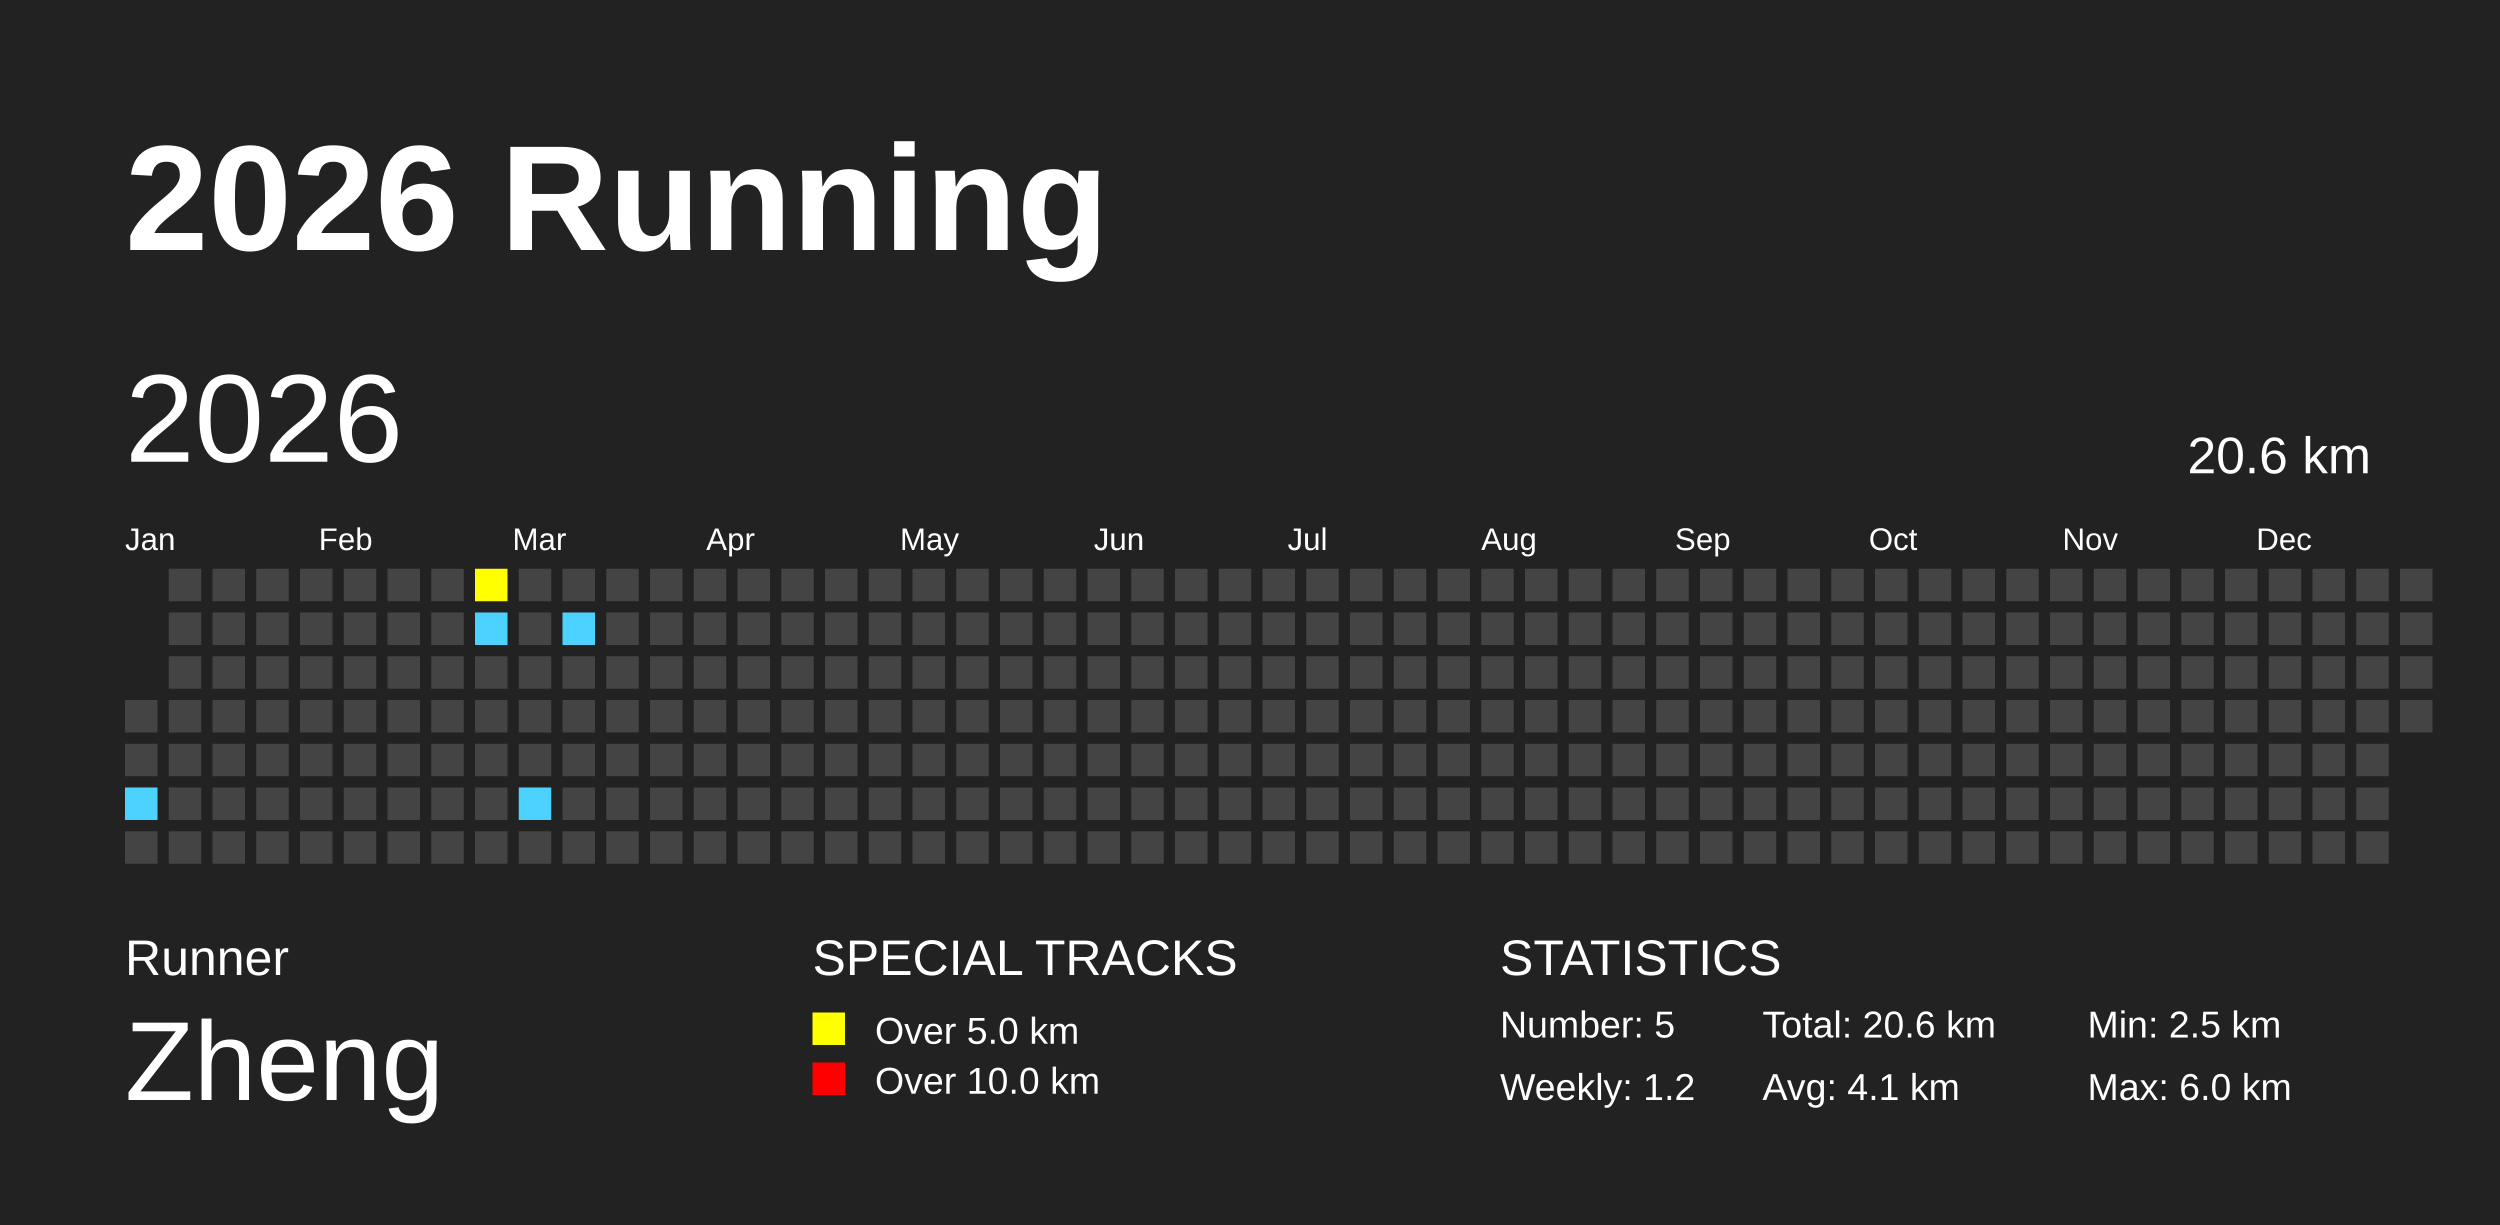
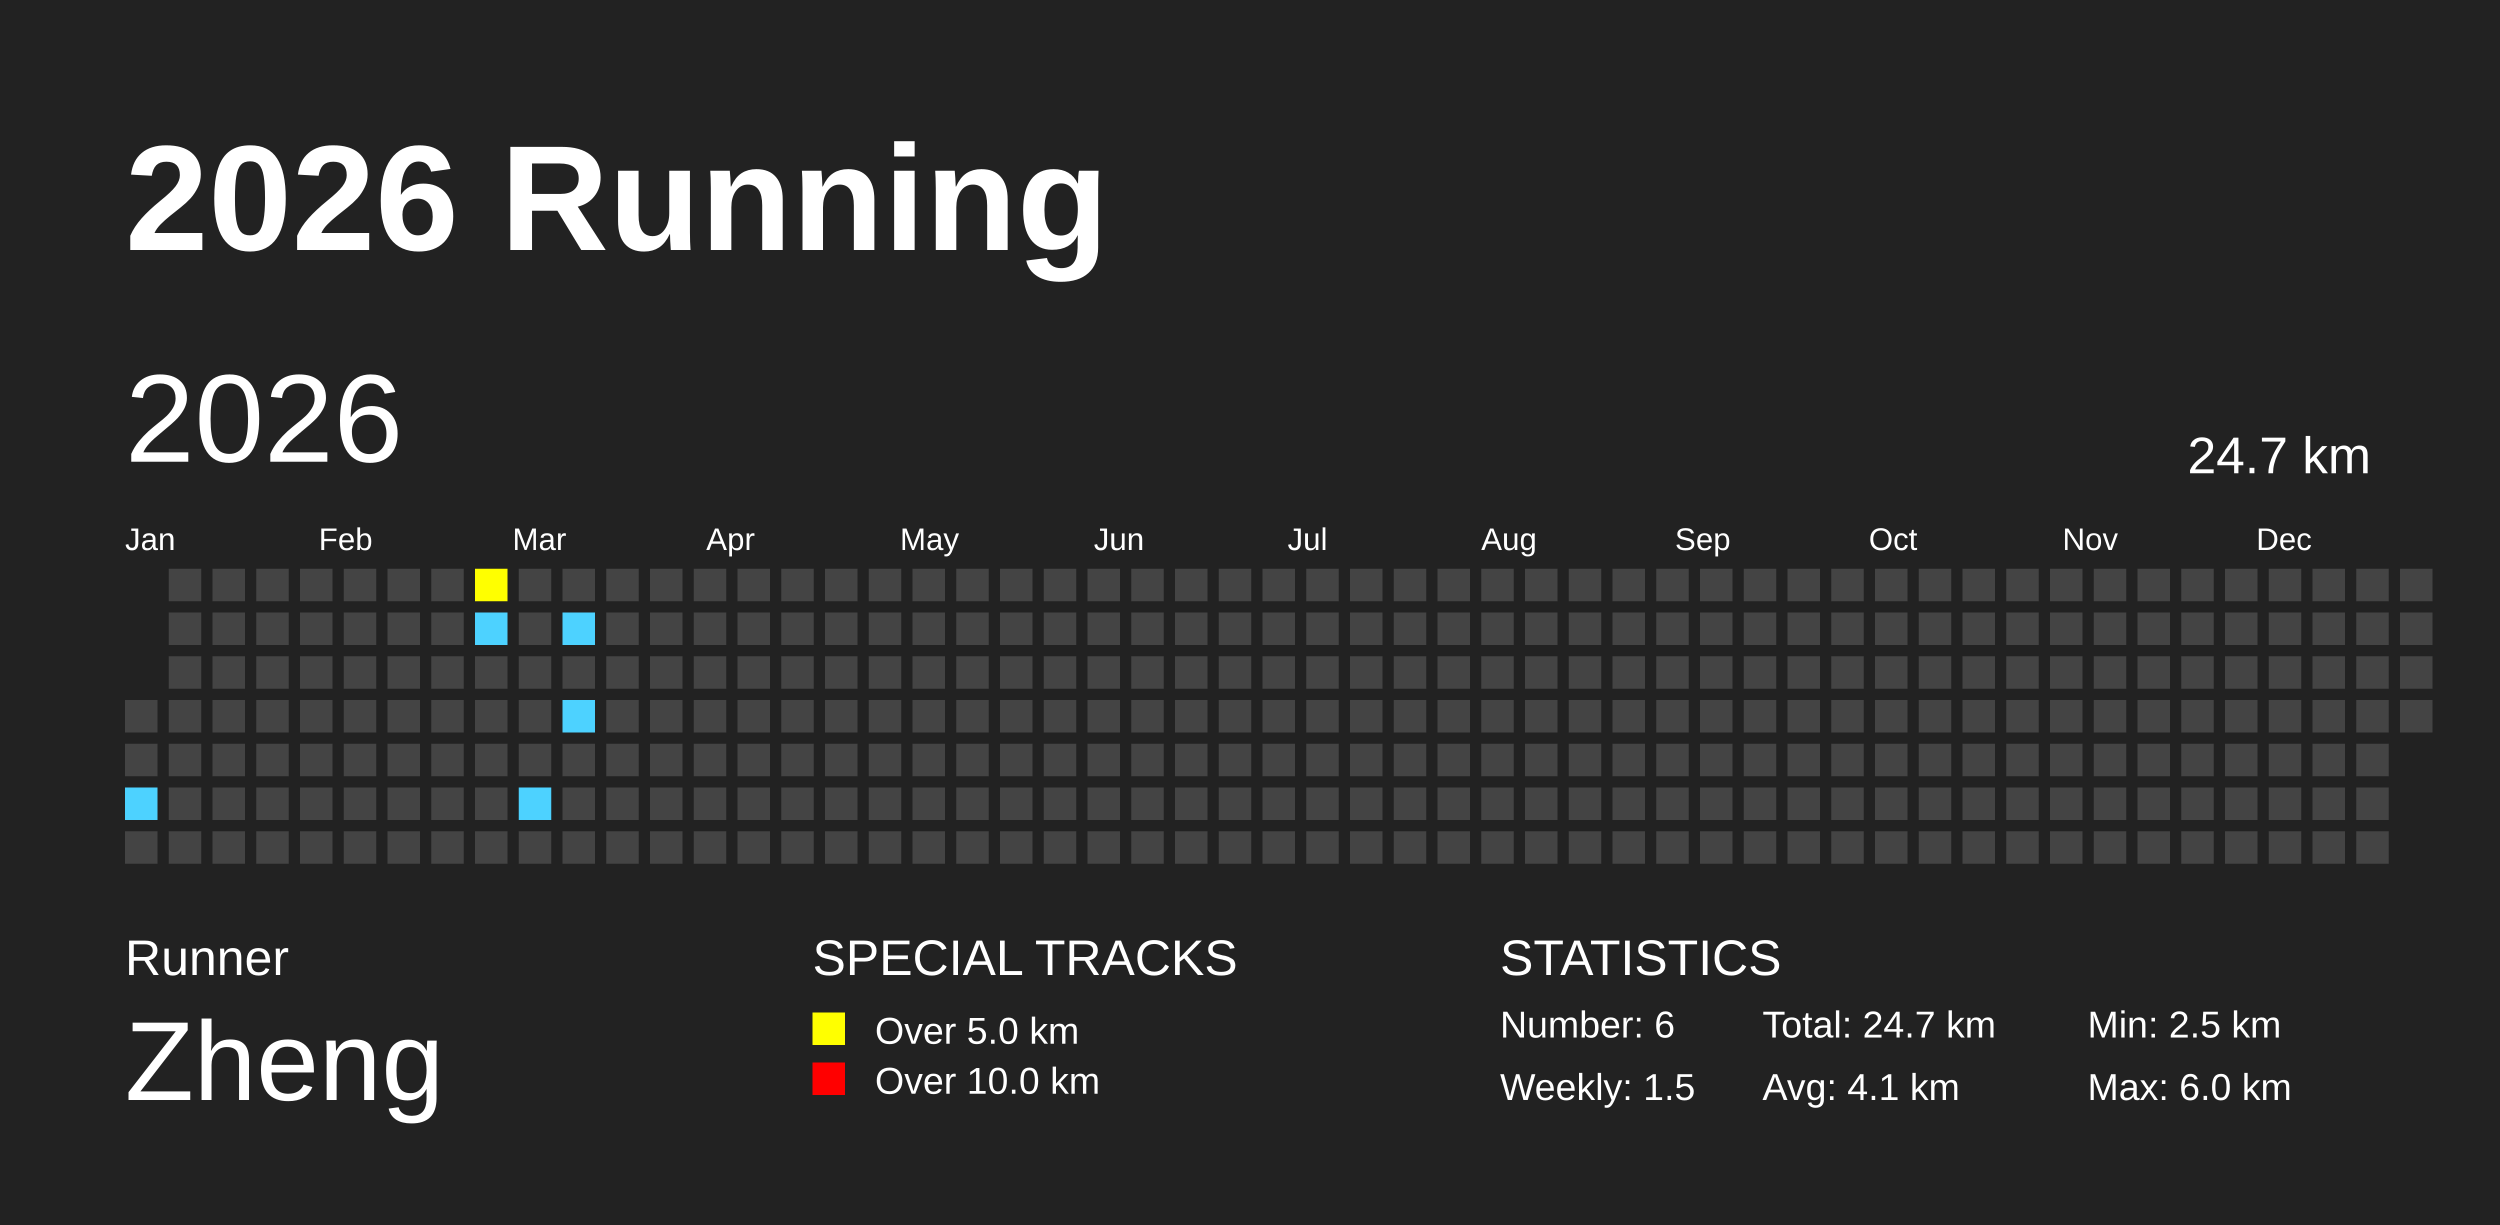
<svg xmlns="http://www.w3.org/2000/svg" baseProfile="full" height="98mm" version="1.1" viewBox="0,0,200,98" width="200mm">
  <defs />
  <rect fill="#222222" height="98" width="200" x="0" y="0" />
  <text fill="#FFFFFF" style="font-size:12px; font-family:Arial; font-weight:bold;" x="10" y="20">2026 Running</text>
  <text fill="#FFFFFF" style="font-size:4px; font-family:Arial" x="10" y="78">Runner</text>
  <text fill="#FFFFFF" style="font-size:9px; font-family:Arial" x="10" y="88">Zheng</text>
  <text fill="#FFFFFF" style="font-size:4px; font-family:Arial" x="65" y="78">SPECIAL TRACKS</text>
  <rect fill="yellow" height="2.6" width="2.6" x="65" y="81" />
  <text fill="#FFFFFF" style="font-size:3px; font-family:Arial" x="70" y="83.5">Over 5.0 km</text>
  <rect fill="red" height="2.6" width="2.6" x="65" y="85" />
  <text fill="#FFFFFF" style="font-size:3px; font-family:Arial" x="70" y="87.5">Over 10.0 km</text>
  <text fill="#FFFFFF" style="font-size:4px; font-family:Arial" x="120" y="78">STATISTICS</text>
-   <text fill="#FFFFFF" style="font-size:3px; font-family:Arial" x="120" y="83">Number: 5</text>
-   <text fill="#FFFFFF" style="font-size:3px; font-family:Arial" x="120" y="88">Weekly: 1.2</text>
-   <text fill="#FFFFFF" style="font-size:3px; font-family:Arial" x="141" y="83">Total: 20.6 km</text>
+   <text fill="#FFFFFF" style="font-size:3px; font-family:Arial" x="120" y="83">Number: 6</text>
+   <text fill="#FFFFFF" style="font-size:3px; font-family:Arial" x="120" y="88">Weekly: 1.5</text>
+   <text fill="#FFFFFF" style="font-size:3px; font-family:Arial" x="141" y="83">Total: 24.7 km</text>
  <text fill="#FFFFFF" style="font-size:3px; font-family:Arial" x="141" y="88">Avg: 4.1 km</text>
  <text fill="#FFFFFF" style="font-size:3px; font-family:Arial" x="167" y="83">Min: 2.5 km</text>
  <text fill="#FFFFFF" style="font-size:3px; font-family:Arial" x="167" y="88">Max: 6.0 km</text>
  <text dominant-baseline="hanging" fill="#FFFFFF" style="font-size:10.0px; font-family:Arial;" x="10" y="30">2026</text>
-   <text dominant-baseline="hanging" fill="#FFFFFF" style="font-size:4.125px; font-family:Arial;" x="175" y="35">20.6 km</text>
+   <text dominant-baseline="hanging" fill="#FFFFFF" style="font-size:4.125px; font-family:Arial;" x="175" y="35">24.7 km</text>
  <text fill="#FFFFFF" style="font-size:2.5px; font-family:Arial" x="10.0" y="44">Jan</text>
  <text fill="#FFFFFF" style="font-size:2.5px; font-family:Arial" x="25.5" y="44">Feb</text>
  <text fill="#FFFFFF" style="font-size:2.5px; font-family:Arial" x="41.0" y="44">Mar</text>
  <text fill="#FFFFFF" style="font-size:2.5px; font-family:Arial" x="56.5" y="44">Apr</text>
  <text fill="#FFFFFF" style="font-size:2.5px; font-family:Arial" x="72.0" y="44">May</text>
  <text fill="#FFFFFF" style="font-size:2.5px; font-family:Arial" x="87.5" y="44">Jun</text>
  <text fill="#FFFFFF" style="font-size:2.5px; font-family:Arial" x="103.0" y="44">Jul</text>
  <text fill="#FFFFFF" style="font-size:2.5px; font-family:Arial" x="118.5" y="44">Aug</text>
  <text fill="#FFFFFF" style="font-size:2.5px; font-family:Arial" x="134.0" y="44">Sep</text>
  <text fill="#FFFFFF" style="font-size:2.5px; font-family:Arial" x="149.5" y="44">Oct</text>
  <text fill="#FFFFFF" style="font-size:2.5px; font-family:Arial" x="165.0" y="44">Nov</text>
  <text fill="#FFFFFF" style="font-size:2.5px; font-family:Arial" x="180.5" y="44">Dec</text>
  <rect fill="#444444" height="2.6" width="2.6" x="10.0" y="56.0" />
  <rect fill="#444444" height="2.6" width="2.6" x="10.0" y="59.5" />
  <rect fill="#4DD2FF" height="2.6" width="2.6" x="10.0" y="63.0" />
  <rect fill="#444444" height="2.6" width="2.6" x="10.0" y="66.5" />
  <rect fill="#444444" height="2.6" width="2.6" x="13.5" y="45.5" />
  <rect fill="#444444" height="2.6" width="2.6" x="13.5" y="49.0" />
  <rect fill="#444444" height="2.6" width="2.6" x="13.5" y="52.5" />
  <rect fill="#444444" height="2.6" width="2.6" x="13.5" y="56.0" />
  <rect fill="#444444" height="2.6" width="2.6" x="13.5" y="59.5" />
  <rect fill="#444444" height="2.6" width="2.6" x="13.5" y="63.0" />
  <rect fill="#444444" height="2.6" width="2.6" x="13.5" y="66.5" />
  <rect fill="#444444" height="2.6" width="2.6" x="17.0" y="45.5" />
  <rect fill="#444444" height="2.6" width="2.6" x="17.0" y="49.0" />
  <rect fill="#444444" height="2.6" width="2.6" x="17.0" y="52.5" />
  <rect fill="#444444" height="2.6" width="2.6" x="17.0" y="56.0" />
  <rect fill="#444444" height="2.6" width="2.6" x="17.0" y="59.5" />
  <rect fill="#444444" height="2.6" width="2.6" x="17.0" y="63.0" />
  <rect fill="#444444" height="2.6" width="2.6" x="17.0" y="66.5" />
  <rect fill="#444444" height="2.6" width="2.6" x="20.5" y="45.5" />
  <rect fill="#444444" height="2.6" width="2.6" x="20.5" y="49.0" />
  <rect fill="#444444" height="2.6" width="2.6" x="20.5" y="52.5" />
  <rect fill="#444444" height="2.6" width="2.6" x="20.5" y="56.0" />
  <rect fill="#444444" height="2.6" width="2.6" x="20.5" y="59.5" />
  <rect fill="#444444" height="2.6" width="2.6" x="20.5" y="63.0" />
  <rect fill="#444444" height="2.6" width="2.6" x="20.5" y="66.5" />
  <rect fill="#444444" height="2.6" width="2.6" x="24.0" y="45.5" />
  <rect fill="#444444" height="2.6" width="2.6" x="24.0" y="49.0" />
  <rect fill="#444444" height="2.6" width="2.6" x="24.0" y="52.5" />
  <rect fill="#444444" height="2.6" width="2.6" x="24.0" y="56.0" />
  <rect fill="#444444" height="2.6" width="2.6" x="24.0" y="59.5" />
  <rect fill="#444444" height="2.6" width="2.6" x="24.0" y="63.0" />
  <rect fill="#444444" height="2.6" width="2.6" x="24.0" y="66.5" />
  <rect fill="#444444" height="2.6" width="2.6" x="27.5" y="45.5" />
  <rect fill="#444444" height="2.6" width="2.6" x="27.5" y="49.0" />
  <rect fill="#444444" height="2.6" width="2.6" x="27.5" y="52.5" />
  <rect fill="#444444" height="2.6" width="2.6" x="27.5" y="56.0" />
  <rect fill="#444444" height="2.6" width="2.6" x="27.5" y="59.5" />
  <rect fill="#444444" height="2.6" width="2.6" x="27.5" y="63.0" />
  <rect fill="#444444" height="2.6" width="2.6" x="27.5" y="66.5" />
  <rect fill="#444444" height="2.6" width="2.6" x="31.0" y="45.5" />
  <rect fill="#444444" height="2.6" width="2.6" x="31.0" y="49.0" />
  <rect fill="#444444" height="2.6" width="2.6" x="31.0" y="52.5" />
  <rect fill="#444444" height="2.6" width="2.6" x="31.0" y="56.0" />
  <rect fill="#444444" height="2.6" width="2.6" x="31.0" y="59.5" />
  <rect fill="#444444" height="2.6" width="2.6" x="31.0" y="63.0" />
  <rect fill="#444444" height="2.6" width="2.6" x="31.0" y="66.5" />
  <rect fill="#444444" height="2.6" width="2.6" x="34.5" y="45.5" />
  <rect fill="#444444" height="2.6" width="2.6" x="34.5" y="49.0" />
  <rect fill="#444444" height="2.6" width="2.6" x="34.5" y="52.5" />
  <rect fill="#444444" height="2.6" width="2.6" x="34.5" y="56.0" />
  <rect fill="#444444" height="2.6" width="2.6" x="34.5" y="59.5" />
  <rect fill="#444444" height="2.6" width="2.6" x="34.5" y="63.0" />
  <rect fill="#444444" height="2.6" width="2.6" x="34.5" y="66.5" />
  <rect fill="yellow" height="2.6" width="2.6" x="38.0" y="45.5" />
  <rect fill="#4DD2FF" height="2.6" width="2.6" x="38.0" y="49.0" />
  <rect fill="#444444" height="2.6" width="2.6" x="38.0" y="52.5" />
  <rect fill="#444444" height="2.6" width="2.6" x="38.0" y="56.0" />
  <rect fill="#444444" height="2.6" width="2.6" x="38.0" y="59.5" />
  <rect fill="#444444" height="2.6" width="2.6" x="38.0" y="63.0" />
  <rect fill="#444444" height="2.6" width="2.6" x="38.0" y="66.5" />
  <rect fill="#444444" height="2.6" width="2.6" x="41.5" y="45.5" />
  <rect fill="#444444" height="2.6" width="2.6" x="41.5" y="49.0" />
  <rect fill="#444444" height="2.6" width="2.6" x="41.5" y="52.5" />
  <rect fill="#444444" height="2.6" width="2.6" x="41.5" y="56.0" />
  <rect fill="#444444" height="2.6" width="2.6" x="41.5" y="59.5" />
  <rect fill="#4DD2FF" height="2.6" width="2.6" x="41.5" y="63.0" />
  <rect fill="#444444" height="2.6" width="2.6" x="41.5" y="66.5" />
  <rect fill="#444444" height="2.6" width="2.6" x="45.0" y="45.5" />
  <rect fill="#4DD2FF" height="2.6" width="2.6" x="45.0" y="49.0" />
  <rect fill="#444444" height="2.6" width="2.6" x="45.0" y="52.5" />
-   <rect fill="#444444" height="2.6" width="2.6" x="45.0" y="56.0" />
+   <rect fill="#4DD2FF" height="2.6" width="2.6" x="45.0" y="56.0" />
  <rect fill="#444444" height="2.6" width="2.6" x="45.0" y="59.5" />
  <rect fill="#444444" height="2.6" width="2.6" x="45.0" y="63.0" />
  <rect fill="#444444" height="2.6" width="2.6" x="45.0" y="66.5" />
  <rect fill="#444444" height="2.6" width="2.6" x="48.5" y="45.5" />
  <rect fill="#444444" height="2.6" width="2.6" x="48.5" y="49.0" />
  <rect fill="#444444" height="2.6" width="2.6" x="48.5" y="52.5" />
  <rect fill="#444444" height="2.6" width="2.6" x="48.5" y="56.0" />
  <rect fill="#444444" height="2.6" width="2.6" x="48.5" y="59.5" />
  <rect fill="#444444" height="2.6" width="2.6" x="48.5" y="63.0" />
  <rect fill="#444444" height="2.6" width="2.6" x="48.5" y="66.5" />
  <rect fill="#444444" height="2.6" width="2.6" x="52.0" y="45.5" />
  <rect fill="#444444" height="2.6" width="2.6" x="52.0" y="49.0" />
  <rect fill="#444444" height="2.6" width="2.6" x="52.0" y="52.5" />
  <rect fill="#444444" height="2.6" width="2.6" x="52.0" y="56.0" />
  <rect fill="#444444" height="2.6" width="2.6" x="52.0" y="59.5" />
  <rect fill="#444444" height="2.6" width="2.6" x="52.0" y="63.0" />
  <rect fill="#444444" height="2.6" width="2.6" x="52.0" y="66.5" />
  <rect fill="#444444" height="2.6" width="2.6" x="55.5" y="45.5" />
  <rect fill="#444444" height="2.6" width="2.6" x="55.5" y="49.0" />
  <rect fill="#444444" height="2.6" width="2.6" x="55.5" y="52.5" />
  <rect fill="#444444" height="2.6" width="2.6" x="55.5" y="56.0" />
  <rect fill="#444444" height="2.6" width="2.6" x="55.5" y="59.5" />
  <rect fill="#444444" height="2.6" width="2.6" x="55.5" y="63.0" />
  <rect fill="#444444" height="2.6" width="2.6" x="55.5" y="66.5" />
  <rect fill="#444444" height="2.6" width="2.6" x="59.0" y="45.5" />
  <rect fill="#444444" height="2.6" width="2.6" x="59.0" y="49.0" />
  <rect fill="#444444" height="2.6" width="2.6" x="59.0" y="52.5" />
  <rect fill="#444444" height="2.6" width="2.6" x="59.0" y="56.0" />
  <rect fill="#444444" height="2.6" width="2.6" x="59.0" y="59.5" />
  <rect fill="#444444" height="2.6" width="2.6" x="59.0" y="63.0" />
  <rect fill="#444444" height="2.6" width="2.6" x="59.0" y="66.5" />
  <rect fill="#444444" height="2.6" width="2.6" x="62.5" y="45.5" />
  <rect fill="#444444" height="2.6" width="2.6" x="62.5" y="49.0" />
  <rect fill="#444444" height="2.6" width="2.6" x="62.5" y="52.5" />
  <rect fill="#444444" height="2.6" width="2.6" x="62.5" y="56.0" />
  <rect fill="#444444" height="2.6" width="2.6" x="62.5" y="59.5" />
  <rect fill="#444444" height="2.6" width="2.6" x="62.5" y="63.0" />
  <rect fill="#444444" height="2.6" width="2.6" x="62.5" y="66.5" />
  <rect fill="#444444" height="2.6" width="2.6" x="66.0" y="45.5" />
  <rect fill="#444444" height="2.6" width="2.6" x="66.0" y="49.0" />
  <rect fill="#444444" height="2.6" width="2.6" x="66.0" y="52.5" />
  <rect fill="#444444" height="2.6" width="2.6" x="66.0" y="56.0" />
  <rect fill="#444444" height="2.6" width="2.6" x="66.0" y="59.5" />
  <rect fill="#444444" height="2.6" width="2.6" x="66.0" y="63.0" />
  <rect fill="#444444" height="2.6" width="2.6" x="66.0" y="66.5" />
  <rect fill="#444444" height="2.6" width="2.6" x="69.5" y="45.5" />
  <rect fill="#444444" height="2.6" width="2.6" x="69.5" y="49.0" />
  <rect fill="#444444" height="2.6" width="2.6" x="69.5" y="52.5" />
  <rect fill="#444444" height="2.6" width="2.6" x="69.5" y="56.0" />
  <rect fill="#444444" height="2.6" width="2.6" x="69.5" y="59.5" />
  <rect fill="#444444" height="2.6" width="2.6" x="69.5" y="63.0" />
  <rect fill="#444444" height="2.6" width="2.6" x="69.5" y="66.5" />
  <rect fill="#444444" height="2.6" width="2.6" x="73.0" y="45.5" />
  <rect fill="#444444" height="2.6" width="2.6" x="73.0" y="49.0" />
  <rect fill="#444444" height="2.6" width="2.6" x="73.0" y="52.5" />
  <rect fill="#444444" height="2.6" width="2.6" x="73.0" y="56.0" />
  <rect fill="#444444" height="2.6" width="2.6" x="73.0" y="59.5" />
  <rect fill="#444444" height="2.6" width="2.6" x="73.0" y="63.0" />
  <rect fill="#444444" height="2.6" width="2.6" x="73.0" y="66.5" />
  <rect fill="#444444" height="2.6" width="2.6" x="76.5" y="45.5" />
  <rect fill="#444444" height="2.6" width="2.6" x="76.5" y="49.0" />
  <rect fill="#444444" height="2.6" width="2.6" x="76.5" y="52.5" />
  <rect fill="#444444" height="2.6" width="2.6" x="76.5" y="56.0" />
  <rect fill="#444444" height="2.6" width="2.6" x="76.5" y="59.5" />
  <rect fill="#444444" height="2.6" width="2.6" x="76.5" y="63.0" />
  <rect fill="#444444" height="2.6" width="2.6" x="76.5" y="66.5" />
  <rect fill="#444444" height="2.6" width="2.6" x="80.0" y="45.5" />
  <rect fill="#444444" height="2.6" width="2.6" x="80.0" y="49.0" />
  <rect fill="#444444" height="2.6" width="2.6" x="80.0" y="52.5" />
  <rect fill="#444444" height="2.6" width="2.6" x="80.0" y="56.0" />
  <rect fill="#444444" height="2.6" width="2.6" x="80.0" y="59.5" />
  <rect fill="#444444" height="2.6" width="2.6" x="80.0" y="63.0" />
  <rect fill="#444444" height="2.6" width="2.6" x="80.0" y="66.5" />
  <rect fill="#444444" height="2.6" width="2.6" x="83.5" y="45.5" />
  <rect fill="#444444" height="2.6" width="2.6" x="83.5" y="49.0" />
  <rect fill="#444444" height="2.6" width="2.6" x="83.5" y="52.5" />
  <rect fill="#444444" height="2.6" width="2.6" x="83.5" y="56.0" />
  <rect fill="#444444" height="2.6" width="2.6" x="83.5" y="59.5" />
  <rect fill="#444444" height="2.6" width="2.6" x="83.5" y="63.0" />
  <rect fill="#444444" height="2.6" width="2.6" x="83.5" y="66.5" />
  <rect fill="#444444" height="2.6" width="2.6" x="87.0" y="45.5" />
  <rect fill="#444444" height="2.6" width="2.6" x="87.0" y="49.0" />
  <rect fill="#444444" height="2.6" width="2.6" x="87.0" y="52.5" />
  <rect fill="#444444" height="2.6" width="2.6" x="87.0" y="56.0" />
  <rect fill="#444444" height="2.6" width="2.6" x="87.0" y="59.5" />
  <rect fill="#444444" height="2.6" width="2.6" x="87.0" y="63.0" />
  <rect fill="#444444" height="2.6" width="2.6" x="87.0" y="66.5" />
  <rect fill="#444444" height="2.6" width="2.6" x="90.5" y="45.5" />
  <rect fill="#444444" height="2.6" width="2.6" x="90.5" y="49.0" />
  <rect fill="#444444" height="2.6" width="2.6" x="90.5" y="52.5" />
  <rect fill="#444444" height="2.6" width="2.6" x="90.5" y="56.0" />
  <rect fill="#444444" height="2.6" width="2.6" x="90.5" y="59.5" />
  <rect fill="#444444" height="2.6" width="2.6" x="90.5" y="63.0" />
  <rect fill="#444444" height="2.6" width="2.6" x="90.5" y="66.5" />
  <rect fill="#444444" height="2.6" width="2.6" x="94.0" y="45.5" />
  <rect fill="#444444" height="2.6" width="2.6" x="94.0" y="49.0" />
  <rect fill="#444444" height="2.6" width="2.6" x="94.0" y="52.5" />
  <rect fill="#444444" height="2.6" width="2.6" x="94.0" y="56.0" />
  <rect fill="#444444" height="2.6" width="2.6" x="94.0" y="59.5" />
  <rect fill="#444444" height="2.6" width="2.6" x="94.0" y="63.0" />
  <rect fill="#444444" height="2.6" width="2.6" x="94.0" y="66.5" />
  <rect fill="#444444" height="2.6" width="2.6" x="97.5" y="45.5" />
  <rect fill="#444444" height="2.6" width="2.6" x="97.5" y="49.0" />
  <rect fill="#444444" height="2.6" width="2.6" x="97.5" y="52.5" />
  <rect fill="#444444" height="2.6" width="2.6" x="97.5" y="56.0" />
  <rect fill="#444444" height="2.6" width="2.6" x="97.5" y="59.5" />
  <rect fill="#444444" height="2.6" width="2.6" x="97.5" y="63.0" />
  <rect fill="#444444" height="2.6" width="2.6" x="97.5" y="66.5" />
  <rect fill="#444444" height="2.6" width="2.6" x="101.0" y="45.5" />
  <rect fill="#444444" height="2.6" width="2.6" x="101.0" y="49.0" />
  <rect fill="#444444" height="2.6" width="2.6" x="101.0" y="52.5" />
  <rect fill="#444444" height="2.6" width="2.6" x="101.0" y="56.0" />
  <rect fill="#444444" height="2.6" width="2.6" x="101.0" y="59.5" />
  <rect fill="#444444" height="2.6" width="2.6" x="101.0" y="63.0" />
  <rect fill="#444444" height="2.6" width="2.6" x="101.0" y="66.5" />
  <rect fill="#444444" height="2.6" width="2.6" x="104.5" y="45.5" />
  <rect fill="#444444" height="2.6" width="2.6" x="104.5" y="49.0" />
  <rect fill="#444444" height="2.6" width="2.6" x="104.5" y="52.5" />
  <rect fill="#444444" height="2.6" width="2.6" x="104.5" y="56.0" />
  <rect fill="#444444" height="2.6" width="2.6" x="104.5" y="59.5" />
  <rect fill="#444444" height="2.6" width="2.6" x="104.5" y="63.0" />
  <rect fill="#444444" height="2.6" width="2.6" x="104.5" y="66.5" />
  <rect fill="#444444" height="2.6" width="2.6" x="108.0" y="45.5" />
  <rect fill="#444444" height="2.6" width="2.6" x="108.0" y="49.0" />
  <rect fill="#444444" height="2.6" width="2.6" x="108.0" y="52.5" />
  <rect fill="#444444" height="2.6" width="2.6" x="108.0" y="56.0" />
  <rect fill="#444444" height="2.6" width="2.6" x="108.0" y="59.5" />
  <rect fill="#444444" height="2.6" width="2.6" x="108.0" y="63.0" />
  <rect fill="#444444" height="2.6" width="2.6" x="108.0" y="66.5" />
  <rect fill="#444444" height="2.6" width="2.6" x="111.5" y="45.5" />
  <rect fill="#444444" height="2.6" width="2.6" x="111.5" y="49.0" />
  <rect fill="#444444" height="2.6" width="2.6" x="111.5" y="52.5" />
  <rect fill="#444444" height="2.6" width="2.6" x="111.5" y="56.0" />
  <rect fill="#444444" height="2.6" width="2.6" x="111.5" y="59.5" />
  <rect fill="#444444" height="2.6" width="2.6" x="111.5" y="63.0" />
  <rect fill="#444444" height="2.6" width="2.6" x="111.5" y="66.5" />
  <rect fill="#444444" height="2.6" width="2.6" x="115.0" y="45.5" />
  <rect fill="#444444" height="2.6" width="2.6" x="115.0" y="49.0" />
  <rect fill="#444444" height="2.6" width="2.6" x="115.0" y="52.5" />
  <rect fill="#444444" height="2.6" width="2.6" x="115.0" y="56.0" />
  <rect fill="#444444" height="2.6" width="2.6" x="115.0" y="59.5" />
  <rect fill="#444444" height="2.6" width="2.6" x="115.0" y="63.0" />
  <rect fill="#444444" height="2.6" width="2.6" x="115.0" y="66.5" />
  <rect fill="#444444" height="2.6" width="2.6" x="118.5" y="45.5" />
  <rect fill="#444444" height="2.6" width="2.6" x="118.5" y="49.0" />
  <rect fill="#444444" height="2.6" width="2.6" x="118.5" y="52.5" />
  <rect fill="#444444" height="2.6" width="2.6" x="118.5" y="56.0" />
  <rect fill="#444444" height="2.6" width="2.6" x="118.5" y="59.5" />
  <rect fill="#444444" height="2.6" width="2.6" x="118.5" y="63.0" />
  <rect fill="#444444" height="2.6" width="2.6" x="118.5" y="66.5" />
  <rect fill="#444444" height="2.6" width="2.6" x="122.0" y="45.5" />
  <rect fill="#444444" height="2.6" width="2.6" x="122.0" y="49.0" />
  <rect fill="#444444" height="2.6" width="2.6" x="122.0" y="52.5" />
  <rect fill="#444444" height="2.6" width="2.6" x="122.0" y="56.0" />
  <rect fill="#444444" height="2.6" width="2.6" x="122.0" y="59.5" />
  <rect fill="#444444" height="2.6" width="2.6" x="122.0" y="63.0" />
  <rect fill="#444444" height="2.6" width="2.6" x="122.0" y="66.5" />
  <rect fill="#444444" height="2.6" width="2.6" x="125.5" y="45.5" />
  <rect fill="#444444" height="2.6" width="2.6" x="125.5" y="49.0" />
  <rect fill="#444444" height="2.6" width="2.6" x="125.5" y="52.5" />
  <rect fill="#444444" height="2.6" width="2.6" x="125.5" y="56.0" />
  <rect fill="#444444" height="2.6" width="2.6" x="125.5" y="59.5" />
  <rect fill="#444444" height="2.6" width="2.6" x="125.5" y="63.0" />
  <rect fill="#444444" height="2.6" width="2.6" x="125.5" y="66.5" />
  <rect fill="#444444" height="2.6" width="2.6" x="129.0" y="45.5" />
  <rect fill="#444444" height="2.6" width="2.6" x="129.0" y="49.0" />
  <rect fill="#444444" height="2.6" width="2.6" x="129.0" y="52.5" />
  <rect fill="#444444" height="2.6" width="2.6" x="129.0" y="56.0" />
  <rect fill="#444444" height="2.6" width="2.6" x="129.0" y="59.5" />
  <rect fill="#444444" height="2.6" width="2.6" x="129.0" y="63.0" />
  <rect fill="#444444" height="2.6" width="2.6" x="129.0" y="66.5" />
  <rect fill="#444444" height="2.6" width="2.6" x="132.5" y="45.5" />
  <rect fill="#444444" height="2.6" width="2.6" x="132.5" y="49.0" />
  <rect fill="#444444" height="2.6" width="2.6" x="132.5" y="52.5" />
  <rect fill="#444444" height="2.6" width="2.6" x="132.5" y="56.0" />
  <rect fill="#444444" height="2.6" width="2.6" x="132.5" y="59.5" />
  <rect fill="#444444" height="2.6" width="2.6" x="132.5" y="63.0" />
  <rect fill="#444444" height="2.6" width="2.6" x="132.5" y="66.5" />
  <rect fill="#444444" height="2.6" width="2.6" x="136.0" y="45.5" />
  <rect fill="#444444" height="2.6" width="2.6" x="136.0" y="49.0" />
  <rect fill="#444444" height="2.6" width="2.6" x="136.0" y="52.5" />
  <rect fill="#444444" height="2.6" width="2.6" x="136.0" y="56.0" />
  <rect fill="#444444" height="2.6" width="2.6" x="136.0" y="59.5" />
  <rect fill="#444444" height="2.6" width="2.6" x="136.0" y="63.0" />
  <rect fill="#444444" height="2.6" width="2.6" x="136.0" y="66.5" />
  <rect fill="#444444" height="2.6" width="2.6" x="139.5" y="45.5" />
  <rect fill="#444444" height="2.6" width="2.6" x="139.5" y="49.0" />
  <rect fill="#444444" height="2.6" width="2.6" x="139.5" y="52.5" />
  <rect fill="#444444" height="2.6" width="2.6" x="139.5" y="56.0" />
  <rect fill="#444444" height="2.6" width="2.6" x="139.5" y="59.5" />
  <rect fill="#444444" height="2.6" width="2.6" x="139.5" y="63.0" />
  <rect fill="#444444" height="2.6" width="2.6" x="139.5" y="66.5" />
  <rect fill="#444444" height="2.6" width="2.6" x="143.0" y="45.5" />
  <rect fill="#444444" height="2.6" width="2.6" x="143.0" y="49.0" />
  <rect fill="#444444" height="2.6" width="2.6" x="143.0" y="52.5" />
  <rect fill="#444444" height="2.6" width="2.6" x="143.0" y="56.0" />
  <rect fill="#444444" height="2.6" width="2.6" x="143.0" y="59.5" />
  <rect fill="#444444" height="2.6" width="2.6" x="143.0" y="63.0" />
  <rect fill="#444444" height="2.6" width="2.6" x="143.0" y="66.5" />
  <rect fill="#444444" height="2.6" width="2.6" x="146.5" y="45.5" />
  <rect fill="#444444" height="2.6" width="2.6" x="146.5" y="49.0" />
  <rect fill="#444444" height="2.6" width="2.6" x="146.5" y="52.5" />
  <rect fill="#444444" height="2.6" width="2.6" x="146.5" y="56.0" />
  <rect fill="#444444" height="2.6" width="2.6" x="146.5" y="59.5" />
  <rect fill="#444444" height="2.6" width="2.6" x="146.5" y="63.0" />
  <rect fill="#444444" height="2.6" width="2.6" x="146.5" y="66.5" />
  <rect fill="#444444" height="2.6" width="2.6" x="150.0" y="45.5" />
  <rect fill="#444444" height="2.6" width="2.6" x="150.0" y="49.0" />
  <rect fill="#444444" height="2.6" width="2.6" x="150.0" y="52.5" />
  <rect fill="#444444" height="2.6" width="2.6" x="150.0" y="56.0" />
  <rect fill="#444444" height="2.6" width="2.6" x="150.0" y="59.5" />
  <rect fill="#444444" height="2.6" width="2.6" x="150.0" y="63.0" />
  <rect fill="#444444" height="2.6" width="2.6" x="150.0" y="66.5" />
  <rect fill="#444444" height="2.6" width="2.6" x="153.5" y="45.5" />
  <rect fill="#444444" height="2.6" width="2.6" x="153.5" y="49.0" />
  <rect fill="#444444" height="2.6" width="2.6" x="153.5" y="52.5" />
  <rect fill="#444444" height="2.6" width="2.6" x="153.5" y="56.0" />
  <rect fill="#444444" height="2.6" width="2.6" x="153.5" y="59.5" />
  <rect fill="#444444" height="2.6" width="2.6" x="153.5" y="63.0" />
  <rect fill="#444444" height="2.6" width="2.6" x="153.5" y="66.5" />
  <rect fill="#444444" height="2.6" width="2.6" x="157.0" y="45.5" />
  <rect fill="#444444" height="2.6" width="2.6" x="157.0" y="49.0" />
  <rect fill="#444444" height="2.6" width="2.6" x="157.0" y="52.5" />
  <rect fill="#444444" height="2.6" width="2.6" x="157.0" y="56.0" />
  <rect fill="#444444" height="2.6" width="2.6" x="157.0" y="59.5" />
  <rect fill="#444444" height="2.6" width="2.6" x="157.0" y="63.0" />
  <rect fill="#444444" height="2.6" width="2.6" x="157.0" y="66.5" />
  <rect fill="#444444" height="2.6" width="2.6" x="160.5" y="45.5" />
  <rect fill="#444444" height="2.6" width="2.6" x="160.5" y="49.0" />
  <rect fill="#444444" height="2.6" width="2.6" x="160.5" y="52.5" />
  <rect fill="#444444" height="2.6" width="2.6" x="160.5" y="56.0" />
  <rect fill="#444444" height="2.6" width="2.6" x="160.5" y="59.5" />
  <rect fill="#444444" height="2.6" width="2.6" x="160.5" y="63.0" />
  <rect fill="#444444" height="2.6" width="2.6" x="160.5" y="66.5" />
  <rect fill="#444444" height="2.6" width="2.6" x="164.0" y="45.5" />
  <rect fill="#444444" height="2.6" width="2.6" x="164.0" y="49.0" />
  <rect fill="#444444" height="2.6" width="2.6" x="164.0" y="52.5" />
  <rect fill="#444444" height="2.6" width="2.6" x="164.0" y="56.0" />
  <rect fill="#444444" height="2.6" width="2.6" x="164.0" y="59.5" />
  <rect fill="#444444" height="2.6" width="2.6" x="164.0" y="63.0" />
  <rect fill="#444444" height="2.6" width="2.6" x="164.0" y="66.5" />
  <rect fill="#444444" height="2.6" width="2.6" x="167.5" y="45.5" />
  <rect fill="#444444" height="2.6" width="2.6" x="167.5" y="49.0" />
  <rect fill="#444444" height="2.6" width="2.6" x="167.5" y="52.5" />
  <rect fill="#444444" height="2.6" width="2.6" x="167.5" y="56.0" />
  <rect fill="#444444" height="2.6" width="2.6" x="167.5" y="59.5" />
  <rect fill="#444444" height="2.6" width="2.6" x="167.5" y="63.0" />
  <rect fill="#444444" height="2.6" width="2.6" x="167.5" y="66.5" />
  <rect fill="#444444" height="2.6" width="2.6" x="171.0" y="45.5" />
  <rect fill="#444444" height="2.6" width="2.6" x="171.0" y="49.0" />
  <rect fill="#444444" height="2.6" width="2.6" x="171.0" y="52.5" />
  <rect fill="#444444" height="2.6" width="2.6" x="171.0" y="56.0" />
  <rect fill="#444444" height="2.6" width="2.6" x="171.0" y="59.5" />
  <rect fill="#444444" height="2.6" width="2.6" x="171.0" y="63.0" />
  <rect fill="#444444" height="2.6" width="2.6" x="171.0" y="66.5" />
  <rect fill="#444444" height="2.6" width="2.6" x="174.5" y="45.5" />
  <rect fill="#444444" height="2.6" width="2.6" x="174.5" y="49.0" />
  <rect fill="#444444" height="2.6" width="2.6" x="174.5" y="52.5" />
  <rect fill="#444444" height="2.6" width="2.6" x="174.5" y="56.0" />
  <rect fill="#444444" height="2.6" width="2.6" x="174.5" y="59.5" />
  <rect fill="#444444" height="2.6" width="2.6" x="174.5" y="63.0" />
  <rect fill="#444444" height="2.6" width="2.6" x="174.5" y="66.5" />
  <rect fill="#444444" height="2.6" width="2.6" x="178.0" y="45.5" />
  <rect fill="#444444" height="2.6" width="2.6" x="178.0" y="49.0" />
  <rect fill="#444444" height="2.6" width="2.6" x="178.0" y="52.5" />
  <rect fill="#444444" height="2.6" width="2.6" x="178.0" y="56.0" />
  <rect fill="#444444" height="2.6" width="2.6" x="178.0" y="59.5" />
  <rect fill="#444444" height="2.6" width="2.6" x="178.0" y="63.0" />
  <rect fill="#444444" height="2.6" width="2.6" x="178.0" y="66.5" />
  <rect fill="#444444" height="2.6" width="2.6" x="181.5" y="45.5" />
  <rect fill="#444444" height="2.6" width="2.6" x="181.5" y="49.0" />
  <rect fill="#444444" height="2.6" width="2.6" x="181.5" y="52.5" />
  <rect fill="#444444" height="2.6" width="2.6" x="181.5" y="56.0" />
  <rect fill="#444444" height="2.6" width="2.6" x="181.5" y="59.5" />
  <rect fill="#444444" height="2.6" width="2.6" x="181.5" y="63.0" />
  <rect fill="#444444" height="2.6" width="2.6" x="181.5" y="66.5" />
  <rect fill="#444444" height="2.6" width="2.6" x="185.0" y="45.5" />
  <rect fill="#444444" height="2.6" width="2.6" x="185.0" y="49.0" />
  <rect fill="#444444" height="2.6" width="2.6" x="185.0" y="52.5" />
  <rect fill="#444444" height="2.6" width="2.6" x="185.0" y="56.0" />
  <rect fill="#444444" height="2.6" width="2.6" x="185.0" y="59.5" />
  <rect fill="#444444" height="2.6" width="2.6" x="185.0" y="63.0" />
  <rect fill="#444444" height="2.6" width="2.6" x="185.0" y="66.5" />
  <rect fill="#444444" height="2.6" width="2.6" x="188.5" y="45.5" />
  <rect fill="#444444" height="2.6" width="2.6" x="188.5" y="49.0" />
  <rect fill="#444444" height="2.6" width="2.6" x="188.5" y="52.5" />
  <rect fill="#444444" height="2.6" width="2.6" x="188.5" y="56.0" />
  <rect fill="#444444" height="2.6" width="2.6" x="188.5" y="59.5" />
  <rect fill="#444444" height="2.6" width="2.6" x="188.5" y="63.0" />
  <rect fill="#444444" height="2.6" width="2.6" x="188.5" y="66.5" />
  <rect fill="#444444" height="2.6" width="2.6" x="192.0" y="45.5" />
  <rect fill="#444444" height="2.6" width="2.6" x="192.0" y="49.0" />
  <rect fill="#444444" height="2.6" width="2.6" x="192.0" y="52.5" />
  <rect fill="#444444" height="2.6" width="2.6" x="192.0" y="56.0" />
</svg>
